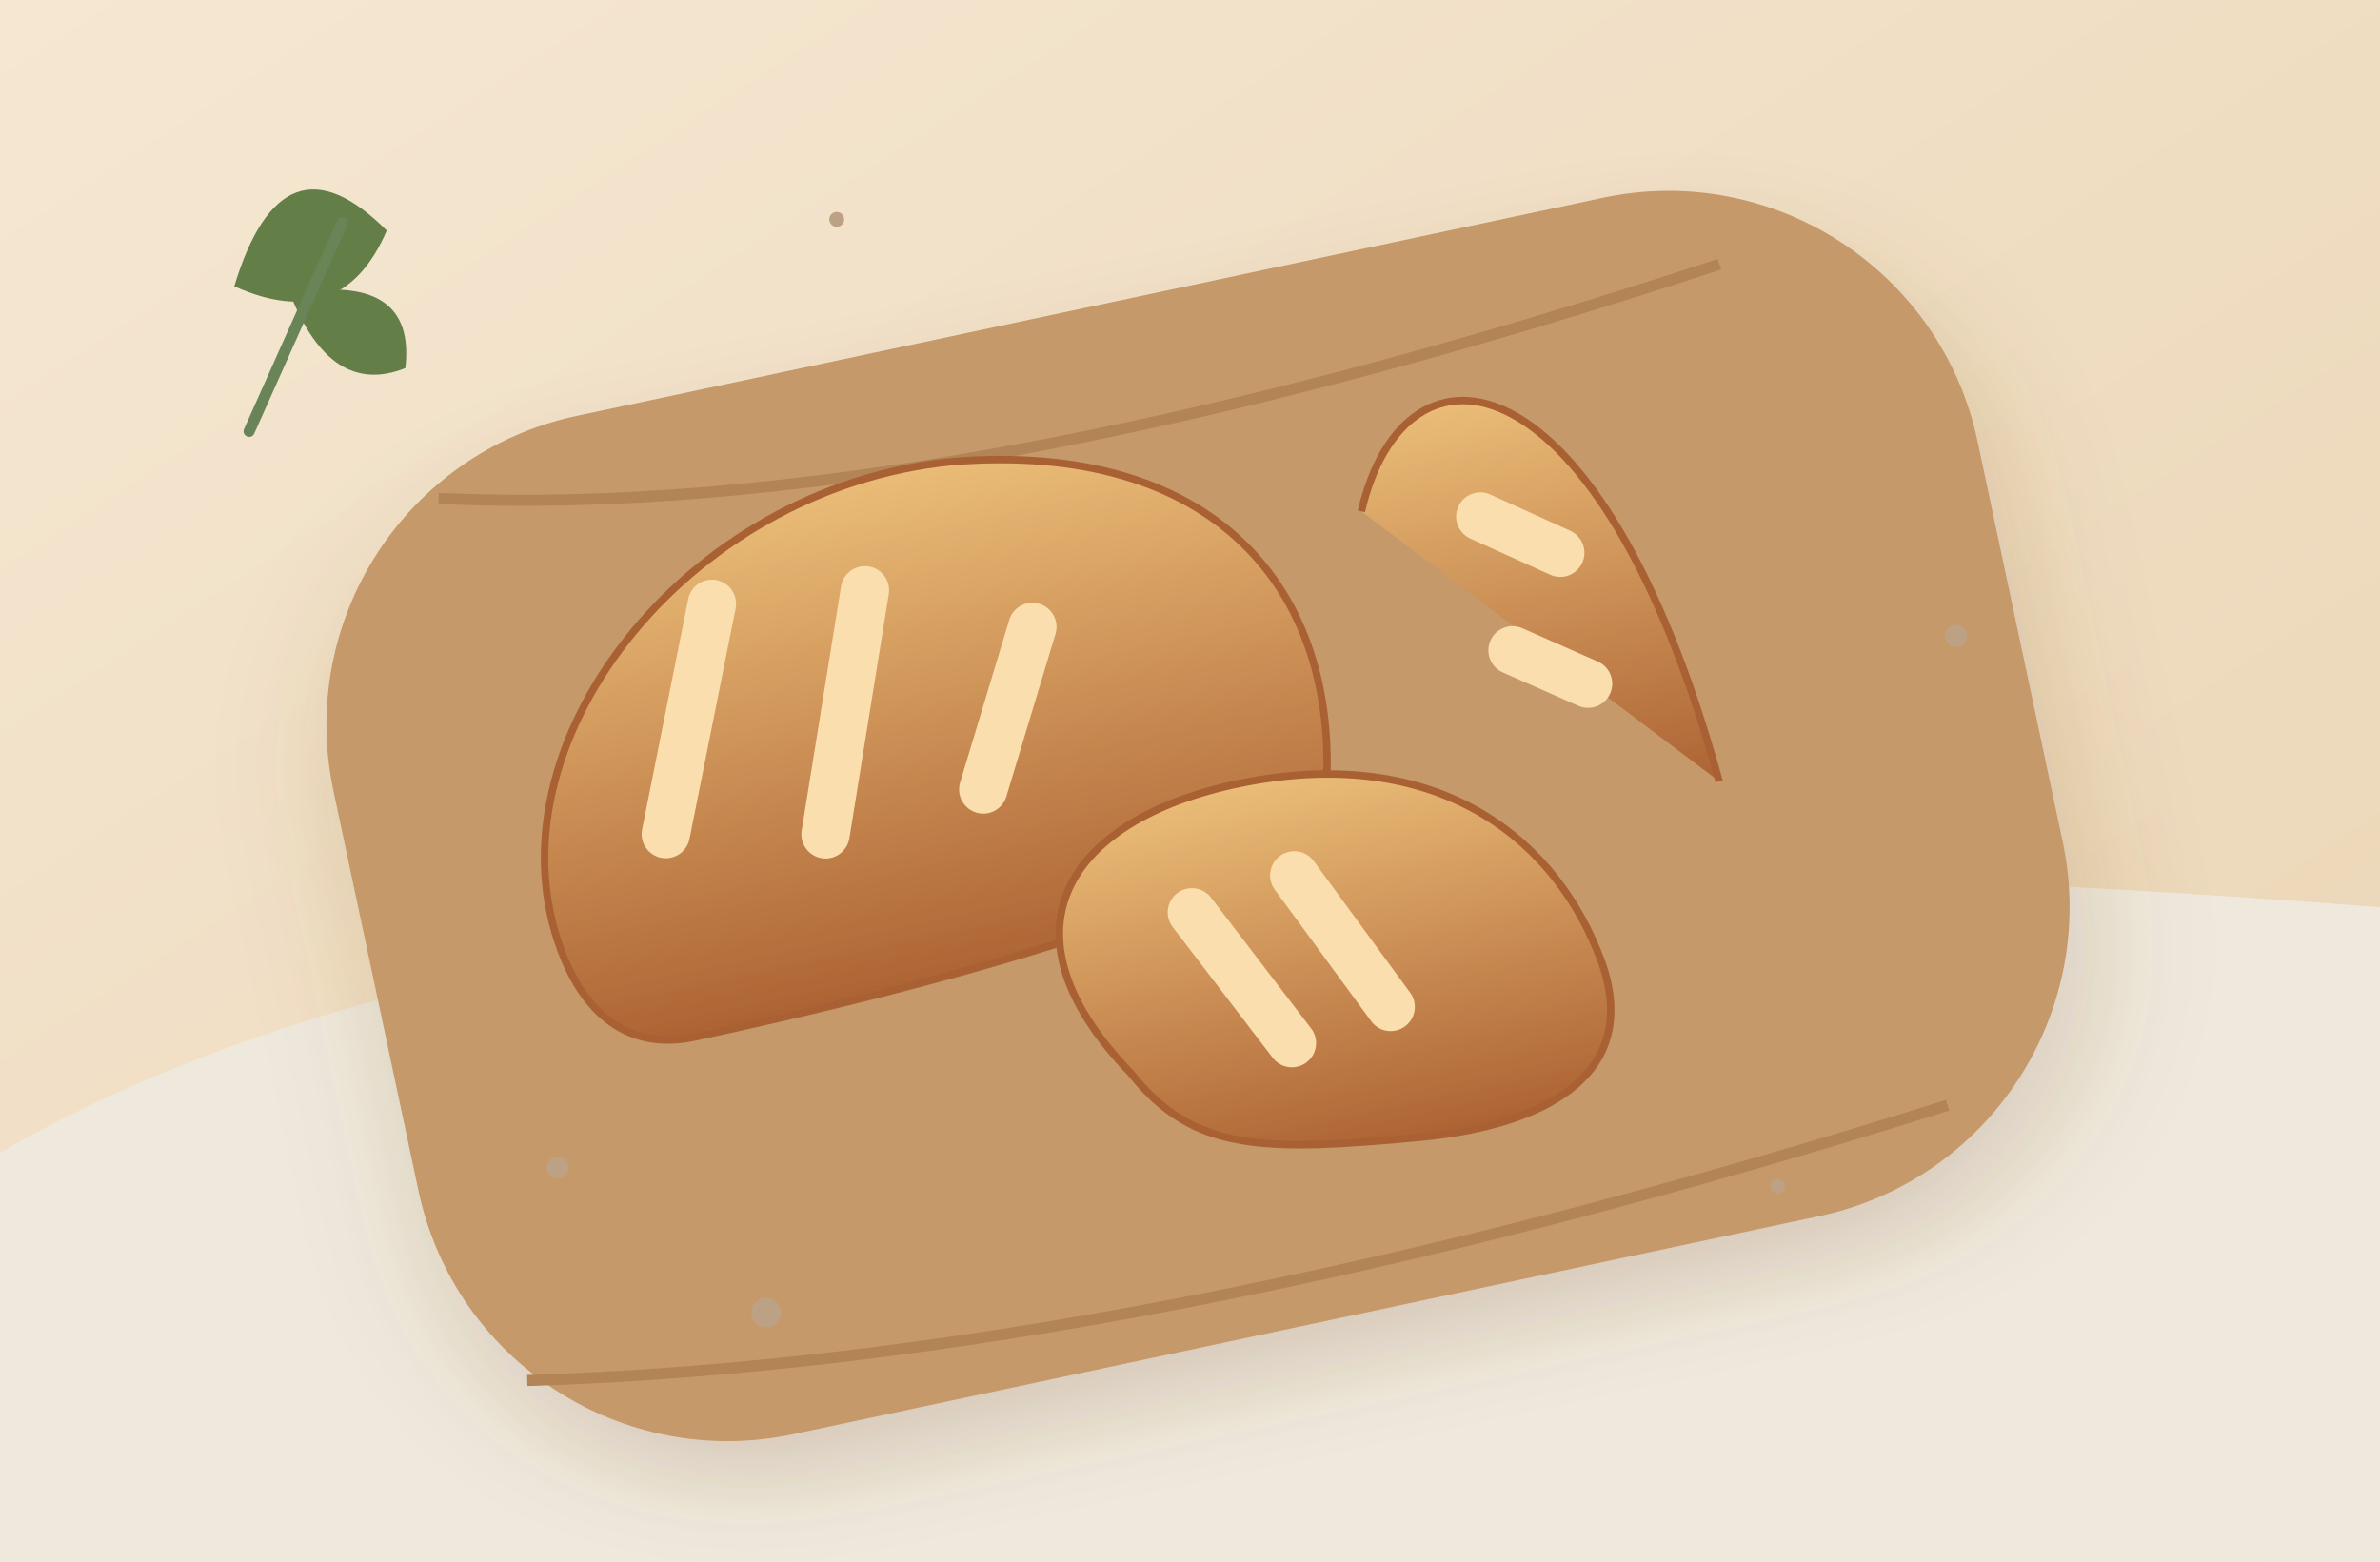
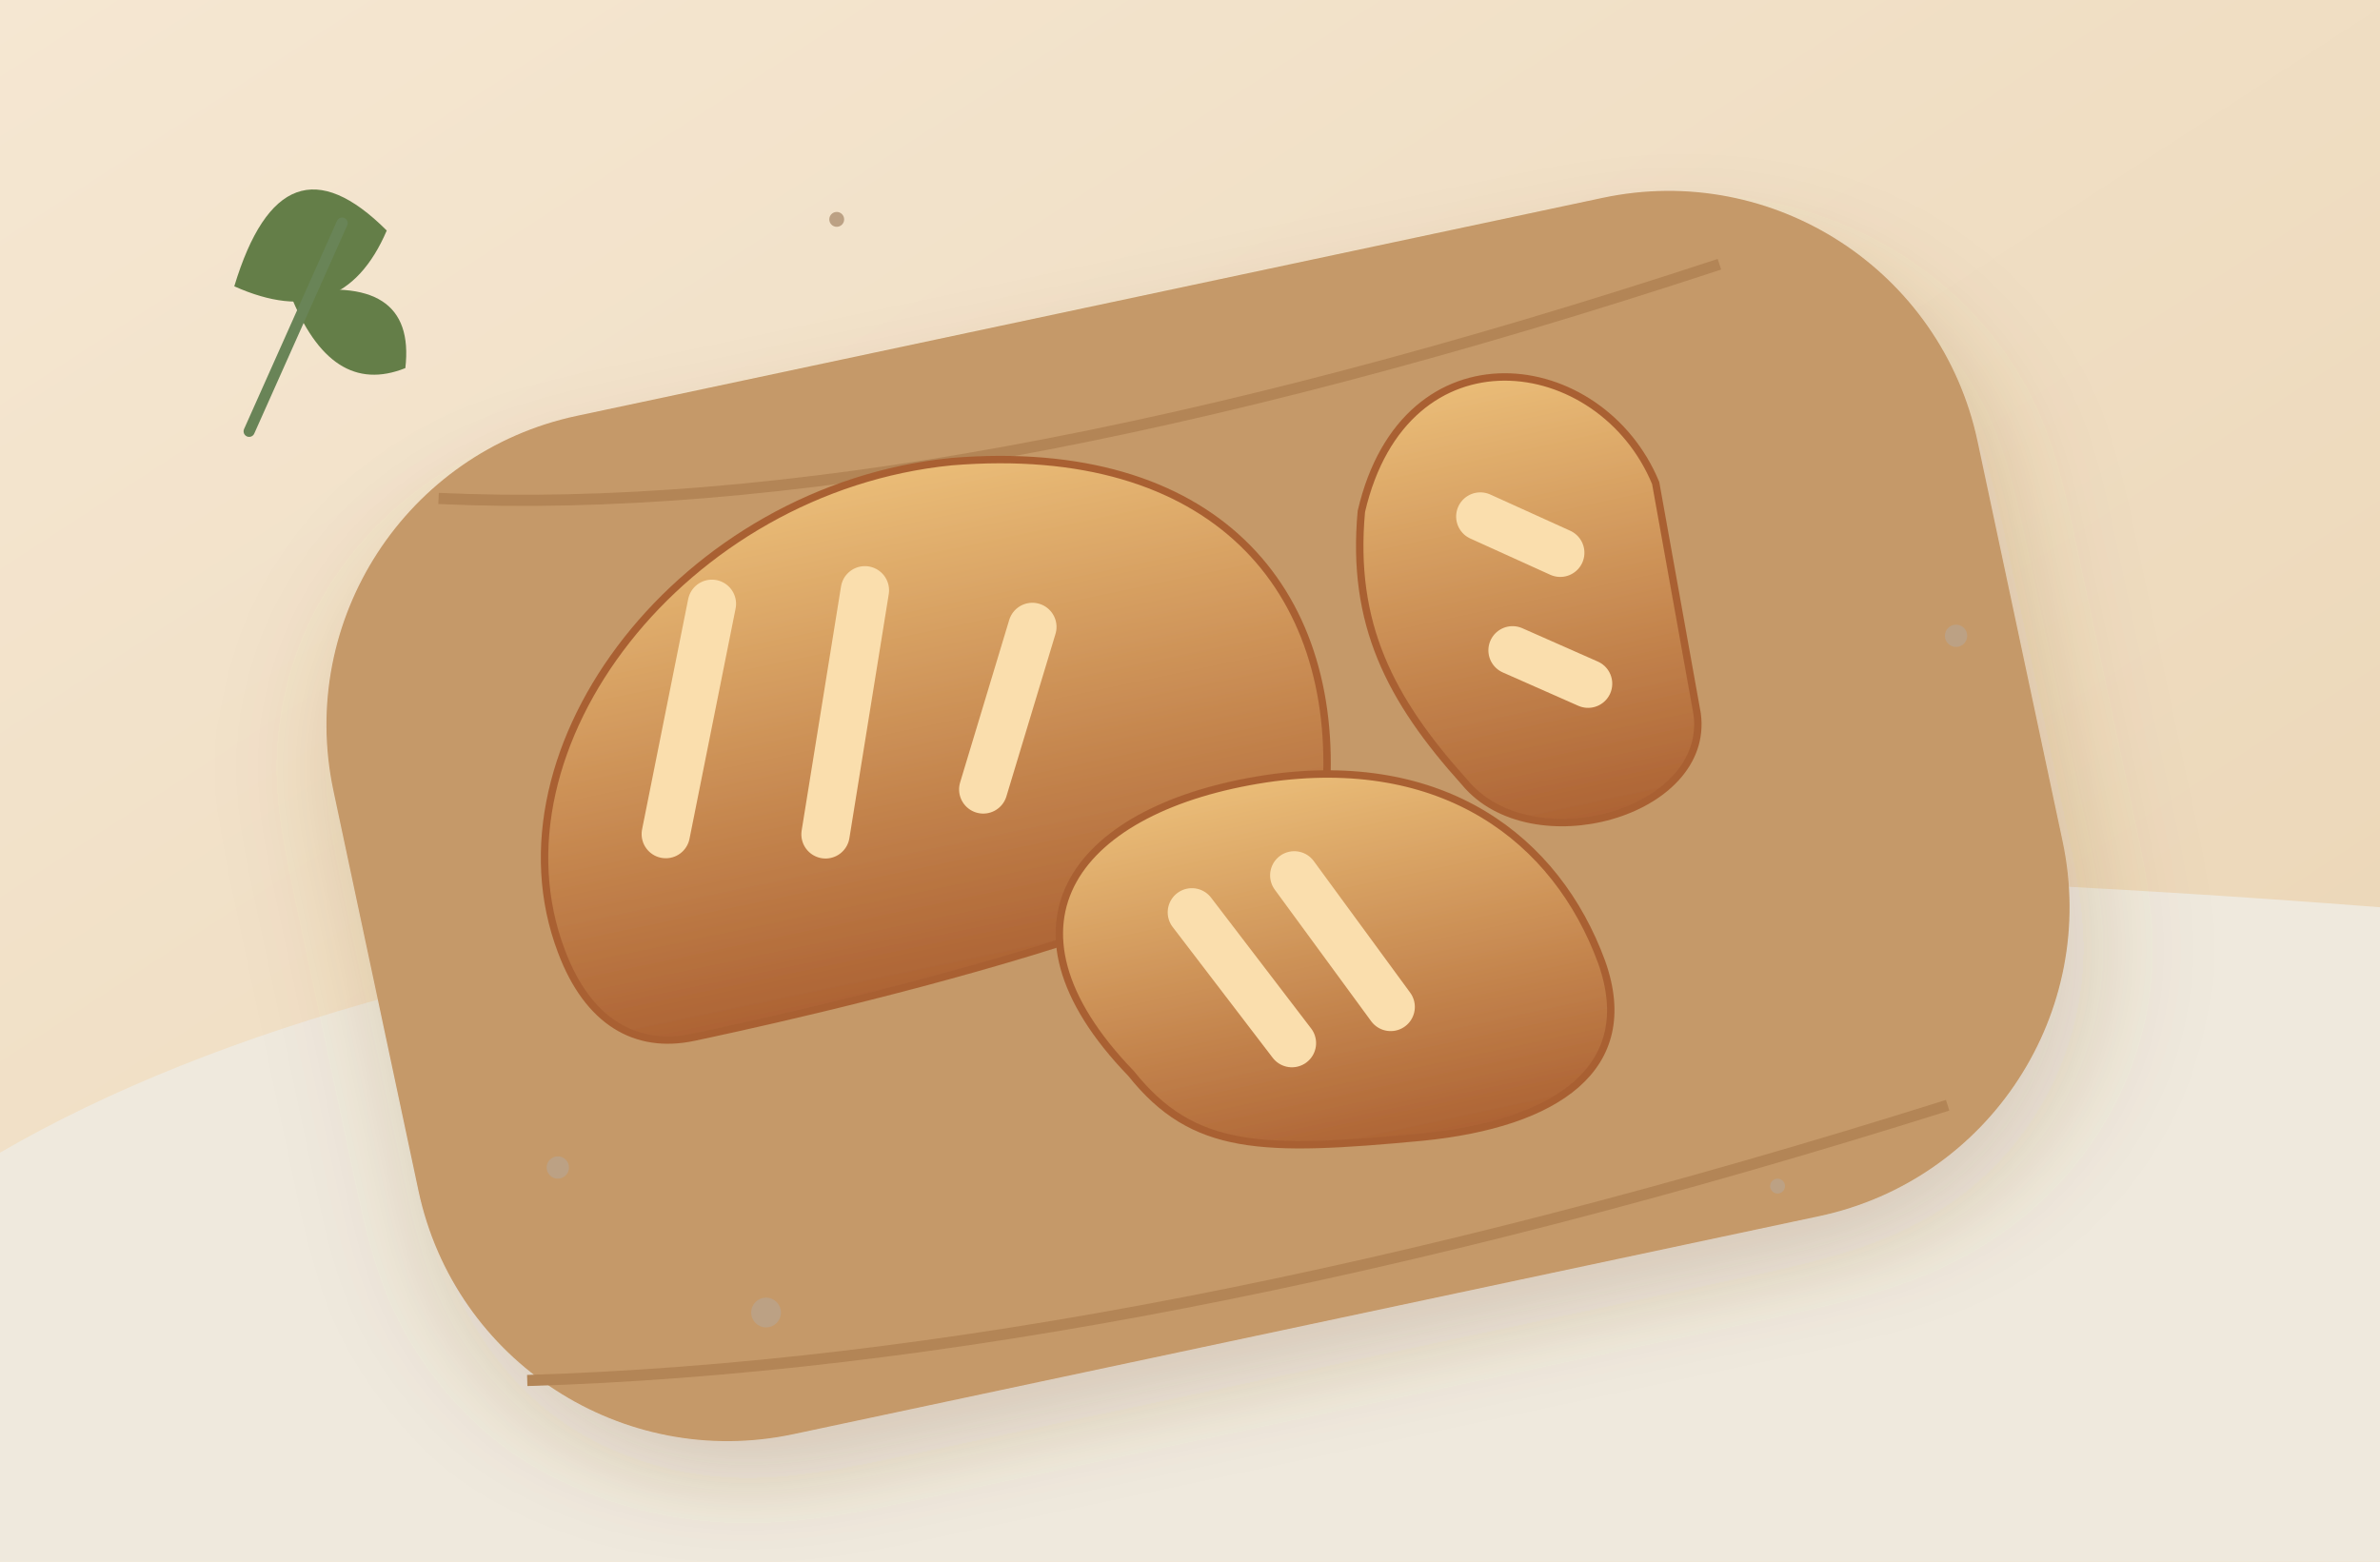
<svg xmlns="http://www.w3.org/2000/svg" viewBox="0 0 640 420">
  <defs>
    <linearGradient id="bg" x2="1" y2="1">
      <stop stop-color="#F5E7D2" />
      <stop offset="1" stop-color="#EAD4B3" />
    </linearGradient>
    <linearGradient id="crust" x2="0" y2="1">
      <stop stop-color="#EABC77" />
      <stop offset="1" stop-color="#AD6334" />
    </linearGradient>
    <filter id="sh">
      <feDropShadow dy="12" stdDeviation="14" flood-color="#7D542C" flood-opacity=".2" />
    </filter>
  </defs>
  <rect width="640" height="420" fill="url(#bg)" />
  <path d="M0 310q176-102 640-66v176H0Z" fill="#EFE9DD" />
  <g filter="url(#sh)" transform="rotate(-12 310 220)">
    <rect x="96" y="82" width="452" height="280" rx="85" fill="#C59969" />
    <path d="M140 96q130 34 350 10M114 333q160 29 389 7" fill="none" stroke="#B38556" stroke-width="3" />
    <g fill="url(#crust)" stroke="#A96133" stroke-width="2">
      <path d="M147 222c-9-58 58-115 130-107 70 9 95 55 80 108-7 29-163 29-180 29-16 0-27-10-30-30Z" />
      <path d="M290 286c-30-48 1-73 52-70 48 3 73 32 78 67 4 30-21 40-57 36-43-5-61-9-73-33Z" />
-       <path d="M382 151c22-47 72-29 79 91-2 63c-2 27-52 30-65 5-15-26-21-48-12-77Z" />
+       <path d="M382 151c22-47 72-29 79 9l-2 63c-2 27-52 30-65 5-15-26-21-48-12-77Z" />
    </g>
    <g fill="none" stroke="#FADEAD" stroke-width="13" stroke-linecap="round">
      <path d="m206 139-25 58m66-53-24 62m66-43-22 40m48 44 19 40m10-44 18 40m51-124 19 14m-18 23 18 13" />
    </g>
  </g>
  <g fill="#BCA184">
    <circle cx="150" cy="314" r="3" />
    <circle cx="526" cy="171" r="3" />
    <circle cx="225" cy="59" r="2" />
    <circle cx="206" cy="353" r="4" />
    <circle cx="478" cy="319" r="2" />
  </g>
  <g fill="#647E48">
    <path d="M63 77q13-43 41-15-12 28-41 15Z" />
    <path d="M78 79q34-6 31 20-20 8-31-20Z" />
  </g>
  <path d="m67 116 25-56" stroke="#698457" stroke-width="3" stroke-linecap="round" />
</svg>
